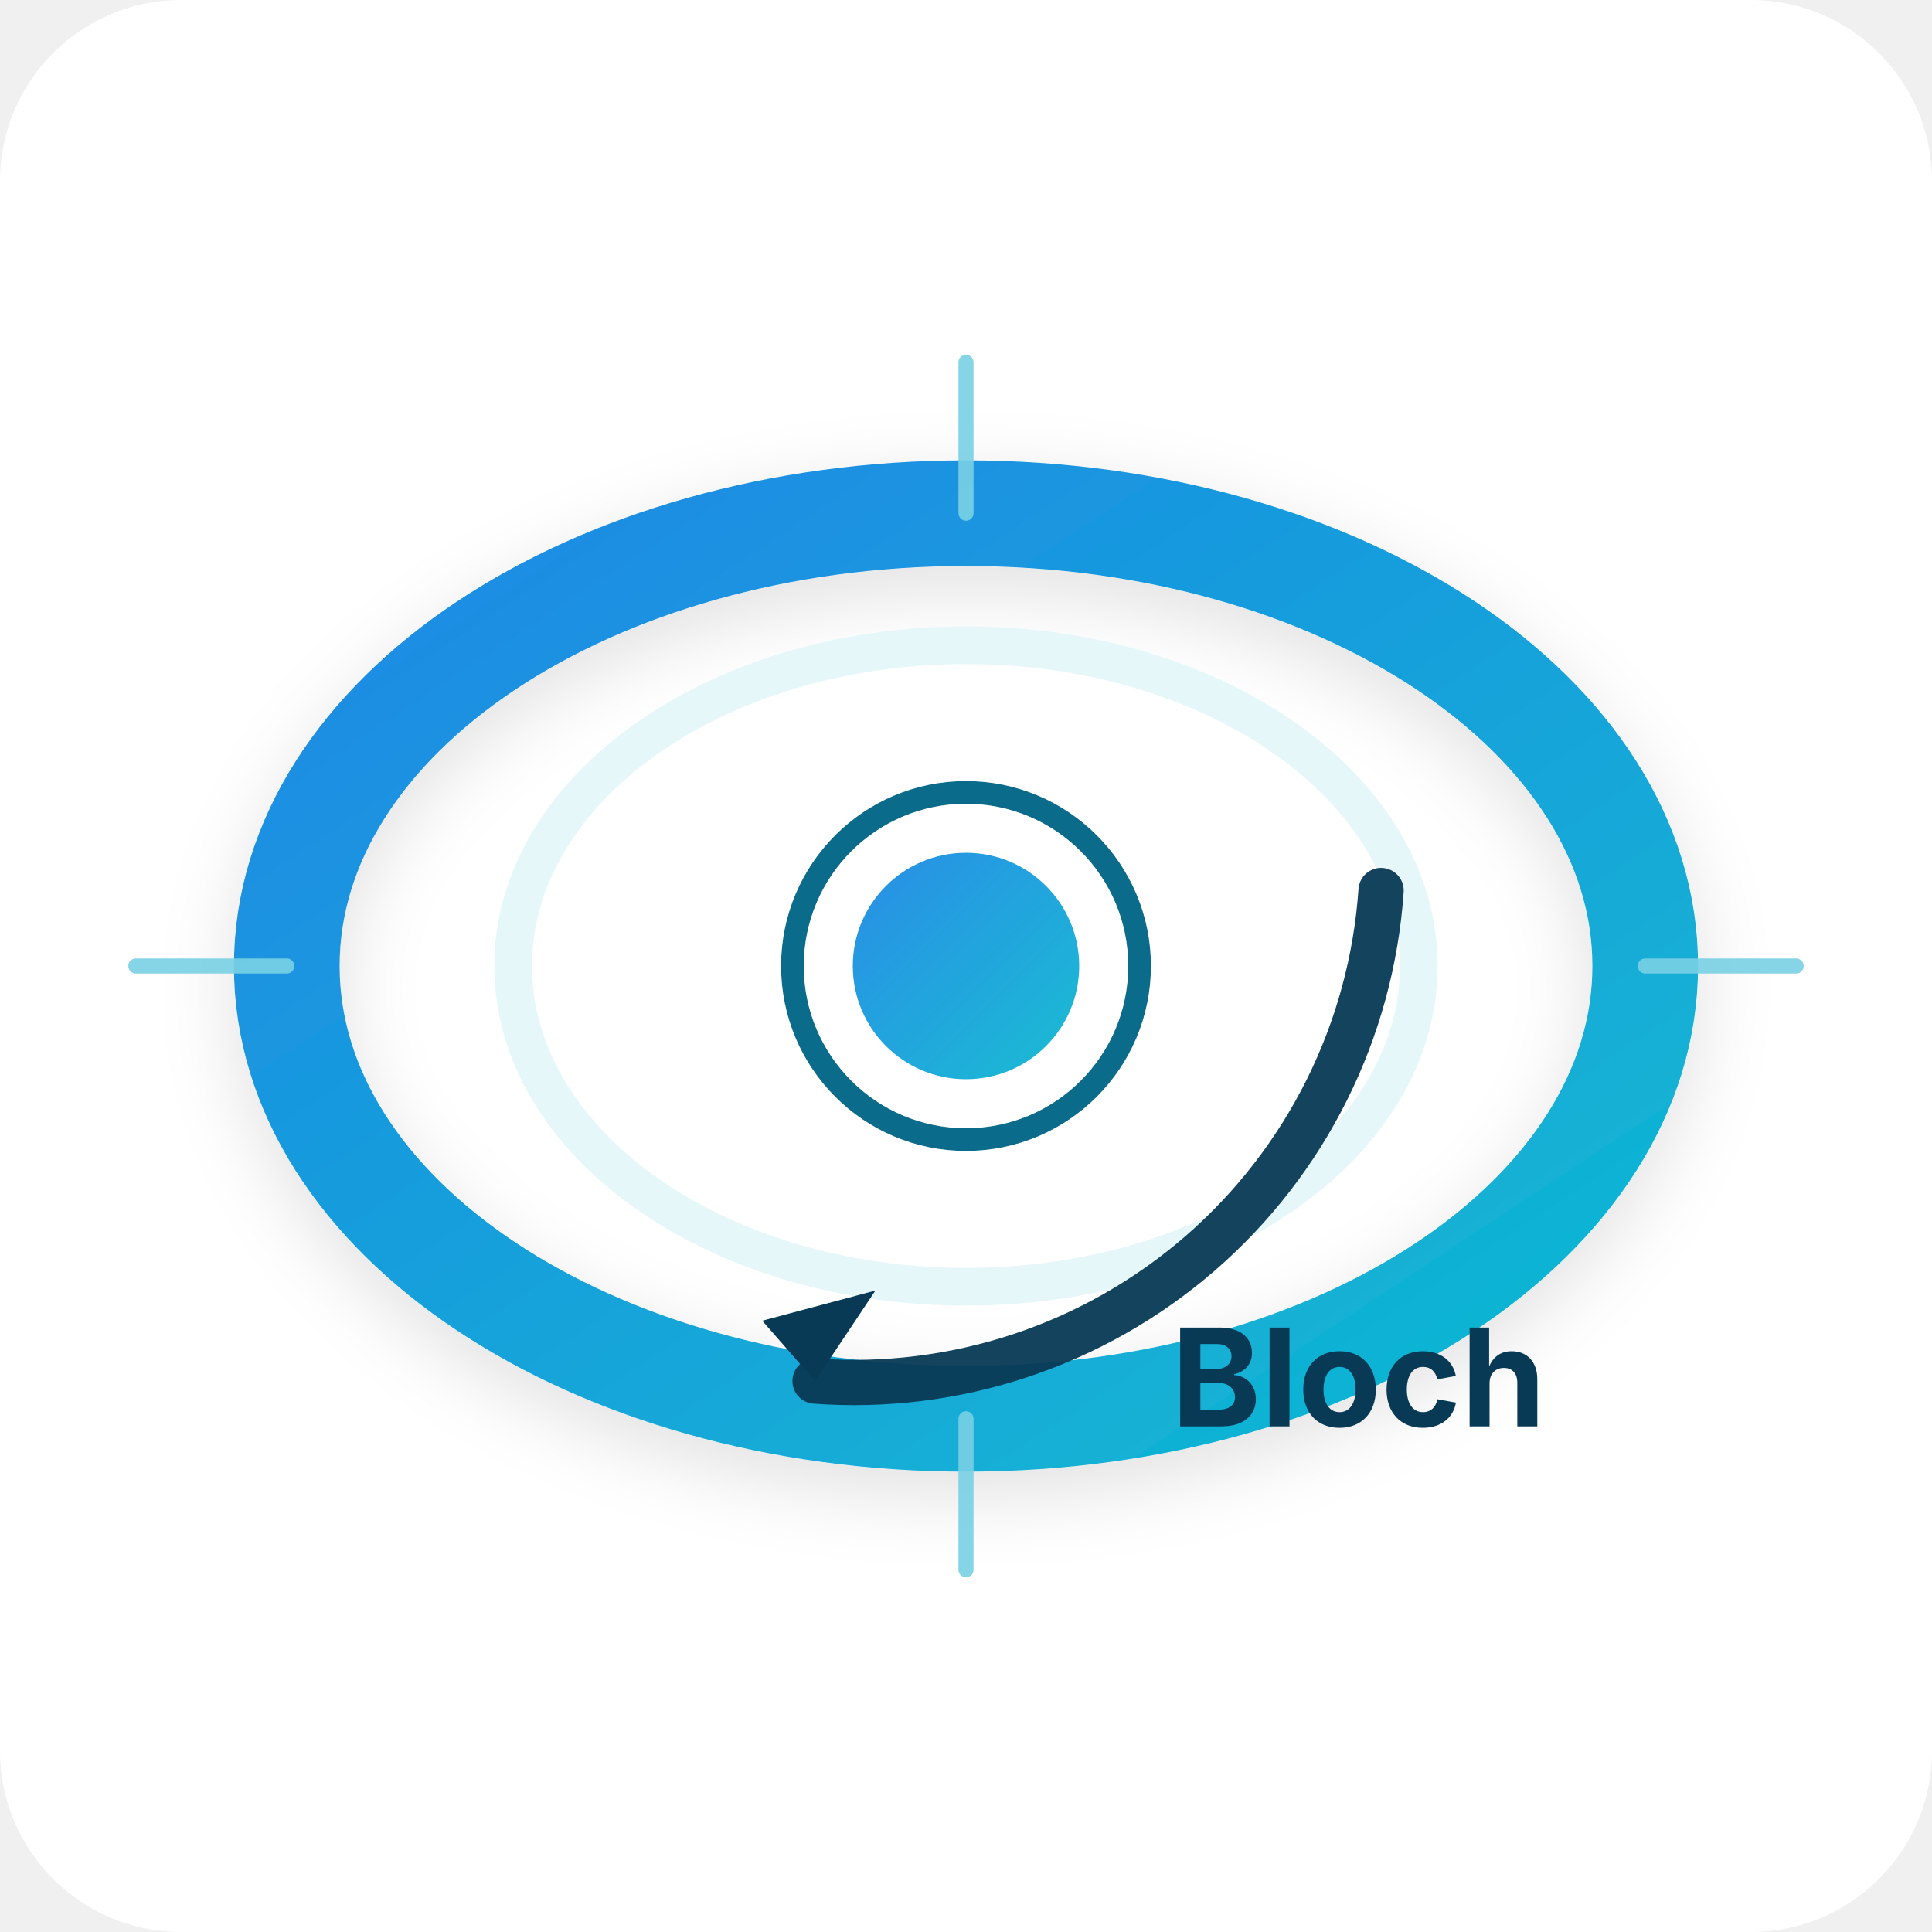
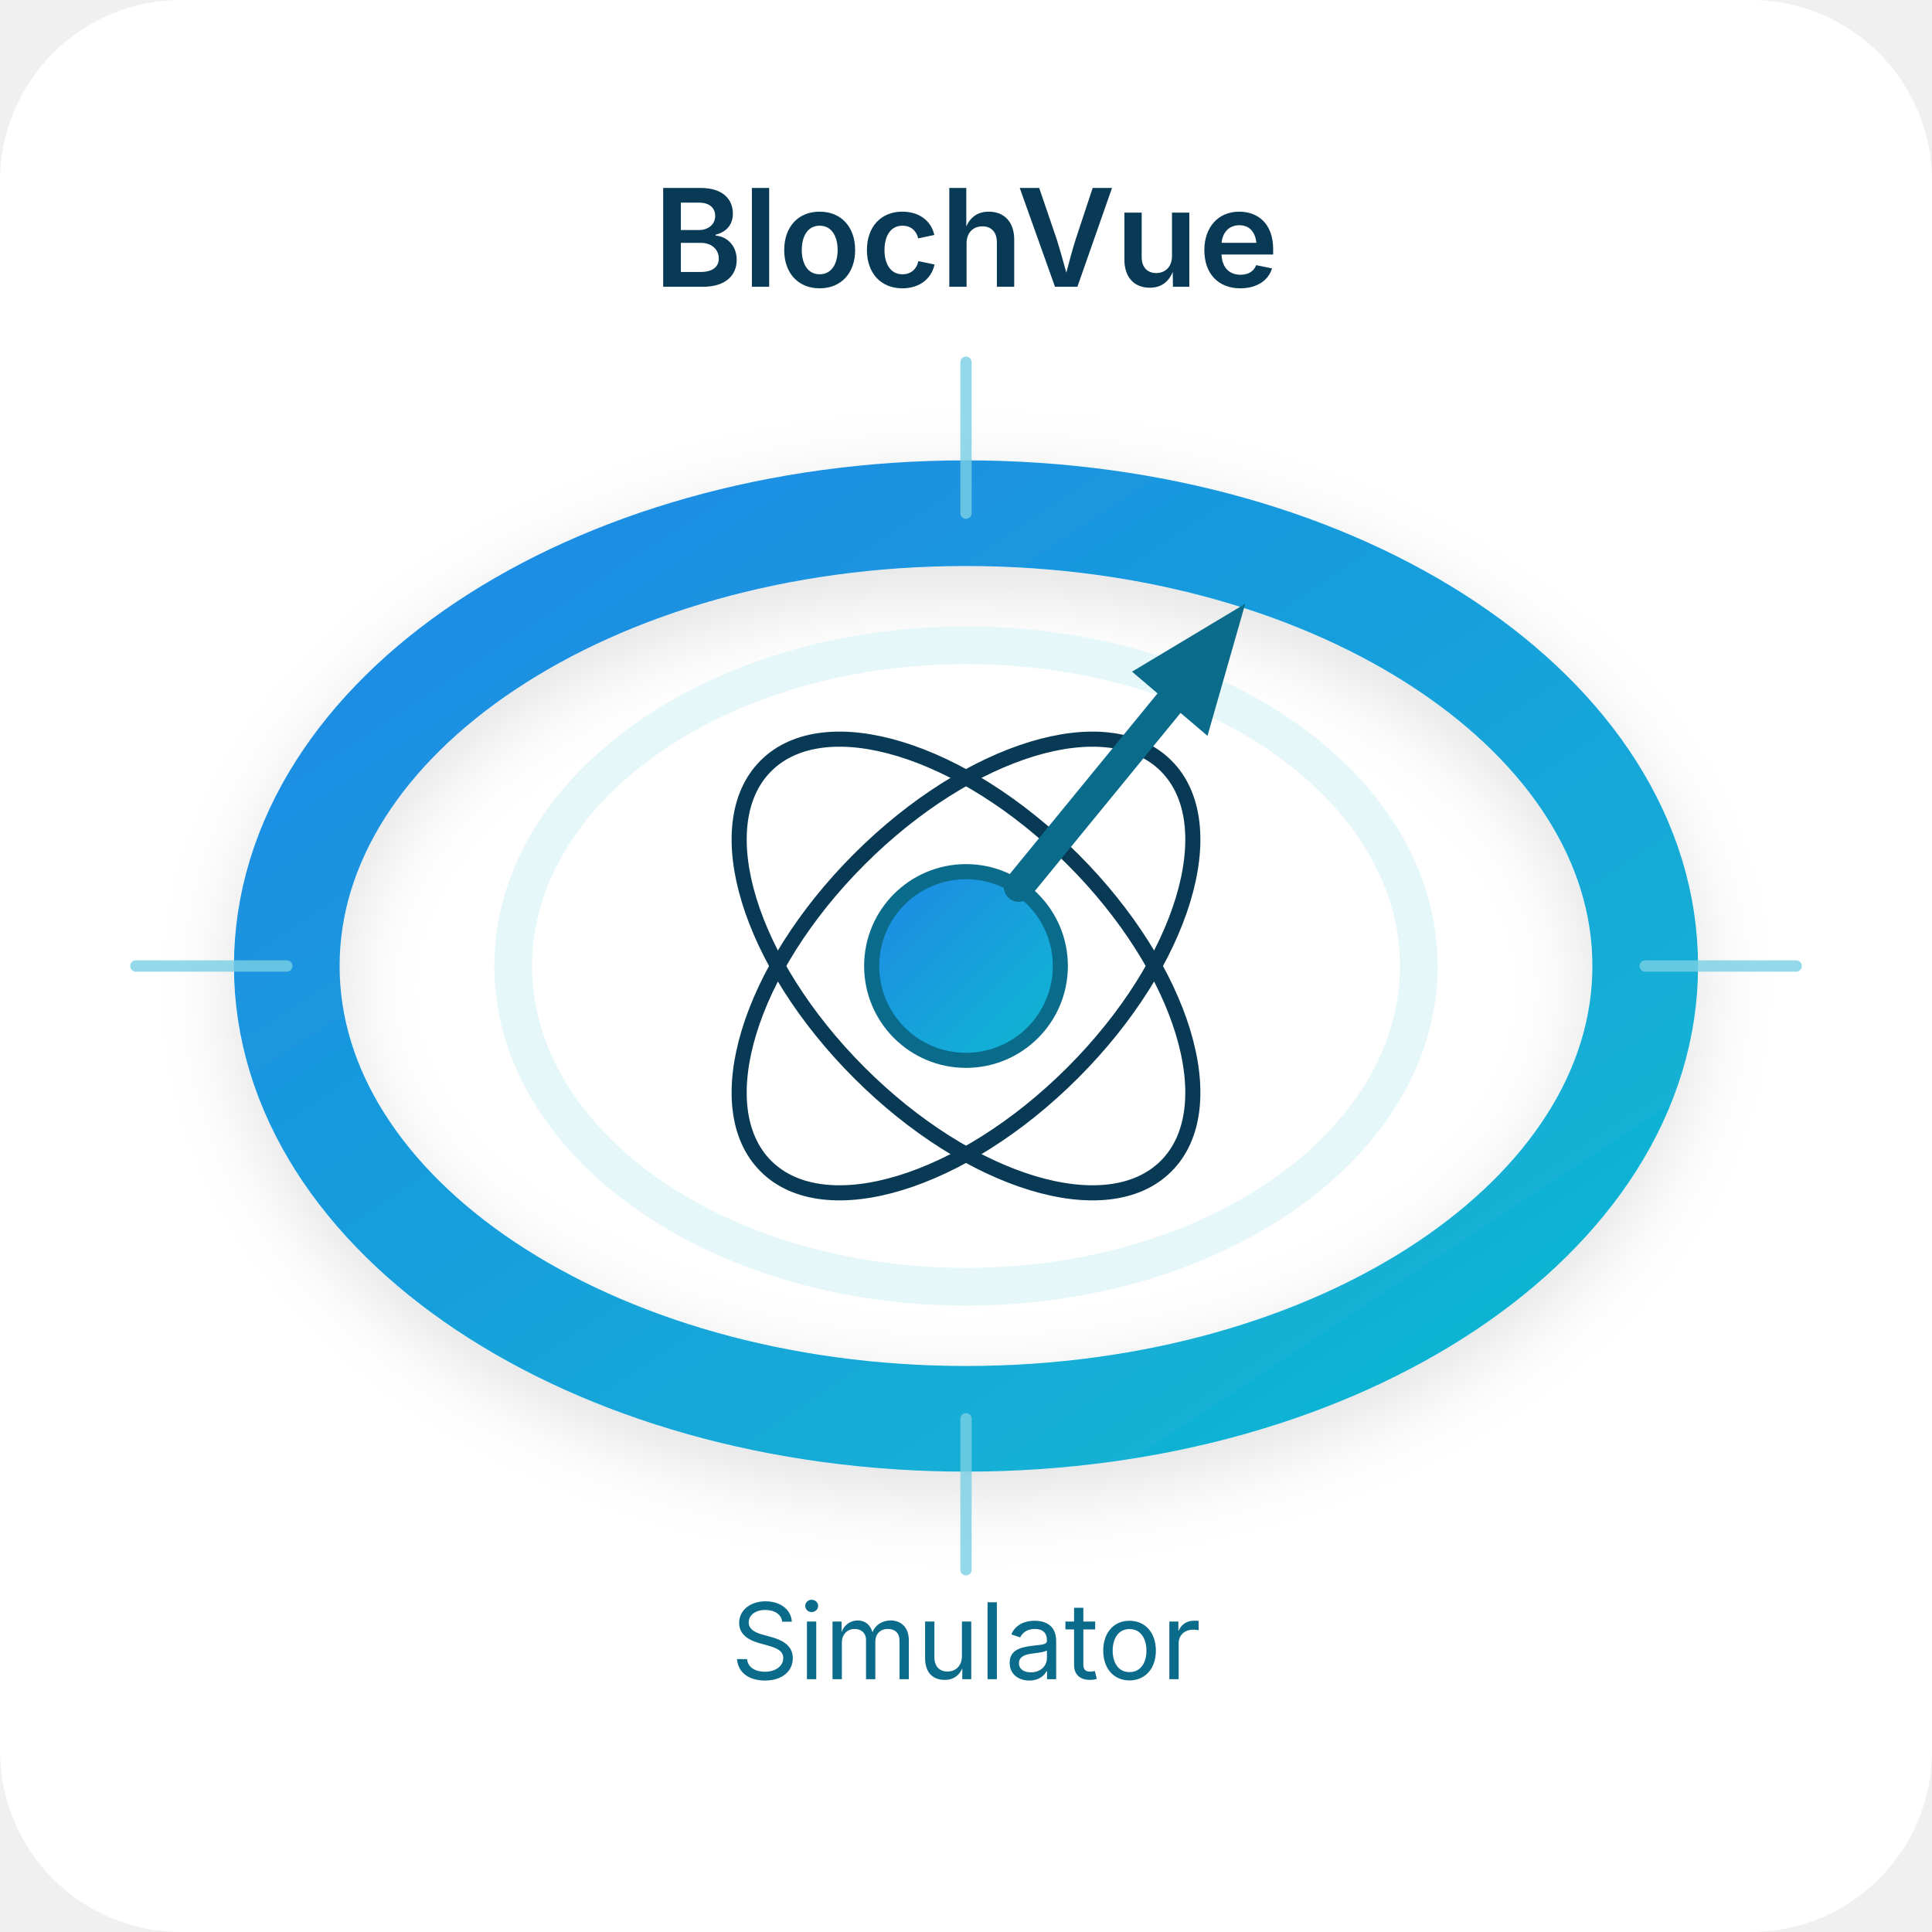
<svg xmlns="http://www.w3.org/2000/svg" width="512" height="512" viewBox="0 0 512 512" role="img" aria-labelledby="titleDesc">
  <defs>
    <linearGradient id="g1" x1="0" x2="1" y1="0" y2="1">
      <stop offset="0" stop-color="#1e88e5" />
      <stop offset="1" stop-color="#0fb9d1" />
    </linearGradient>
    <filter id="s" x="-20%" y="-20%" width="140%" height="140%">
      <feDropShadow dx="0" dy="6" stdDeviation="10" flood-color="#000" flood-opacity="0.12" />
    </filter>
  </defs>
  <rect width="512" height="512" rx="48" fill="#ffffff" />
  <g transform="translate(256,256)">
    <ellipse rx="180" ry="120" fill="none" stroke="url(#g1)" stroke-width="28" stroke-linecap="round" filter="url(#s)" />
    <ellipse rx="120" ry="85" fill="none" stroke="#e6f7fa" stroke-width="10" />
  </g>
  <g transform="translate(256,256)">
-     <circle r="46" fill="#ffffff" stroke="#0b6b8a" stroke-width="6" />
-     <circle r="30" fill="url(#g1)" opacity="0.95" />
+     <ellipse rx="75" ry="40" fill="none" stroke="#083a55" stroke-width="4" transform="rotate(45)" />
+     <ellipse rx="75" ry="40" fill="none" stroke="#083a55" stroke-width="4" transform="rotate(135)" />
+     <circle r="25" fill="url(#g1)" stroke="#0b6b8a" stroke-width="4" />
  </g>
-   <g transform="translate(256,256)" fill="none" stroke="#083a55" stroke-width="10" stroke-linecap="round" stroke-linejoin="round">
-     <path d="M 110 -20              A 140 140 0 0 1 -40 110" stroke="#083a55" fill="none" stroke-width="12" opacity="0.95" />
-     <path d="M -40 110 L -24 86 L -54 94 Z" fill="#083a55" stroke="none" />
+   <g transform="translate(290,210)" fill="none" stroke="#0b6b8a" stroke-width="8" stroke-linecap="round" stroke-linejoin="round">
+     <path d="M -20 25 L 25 -30" />
+     <path d="M 40 -50 L 10 -32 L 30 -15 Z" fill="#0b6b8a" stroke="none" />
  </g>
-   <g transform="translate(256,256)" stroke="#79d0e4" stroke-width="4" stroke-linecap="round" opacity="0.9">
+   <g transform="translate(256,256)" stroke="#79d0e4" stroke-width="3" stroke-linecap="round" opacity="0.8">
    <path d="M 180 0 L 220 0" />
    <path d="M -180 0 L -220 0" />
    <path d="M 0 120 L 0 160" />
    <path d="M 0 -120 L 0 -160" />
  </g>
-   <g transform="translate(360,360)">
-     <rect x="-34" y="-34" width="68" height="68" rx="10" fill="#ffffff" opacity="0.0" />
-     <text x="0" y="18" font-family="Inter, Arial, Helvetica, sans-serif" font-weight="700" font-size="36" fill="#083a55" text-anchor="middle">Bloch</text>
+   <g transform="translate(256,256)">
+     <text x="0" y="-180" font-family="Inter, Arial, Helvetica, sans-serif" font-weight="600" font-size="36" fill="#083a55" text-anchor="middle">
+       BlochVue
+     </text>
+     <text x="0" y="189" font-family="Inter, Arial, Helvetica, sans-serif" font-weight="400" font-size="28" fill="#0b6b8a" text-anchor="middle">
+       Simulator
+     </text>
  </g>
</svg>
